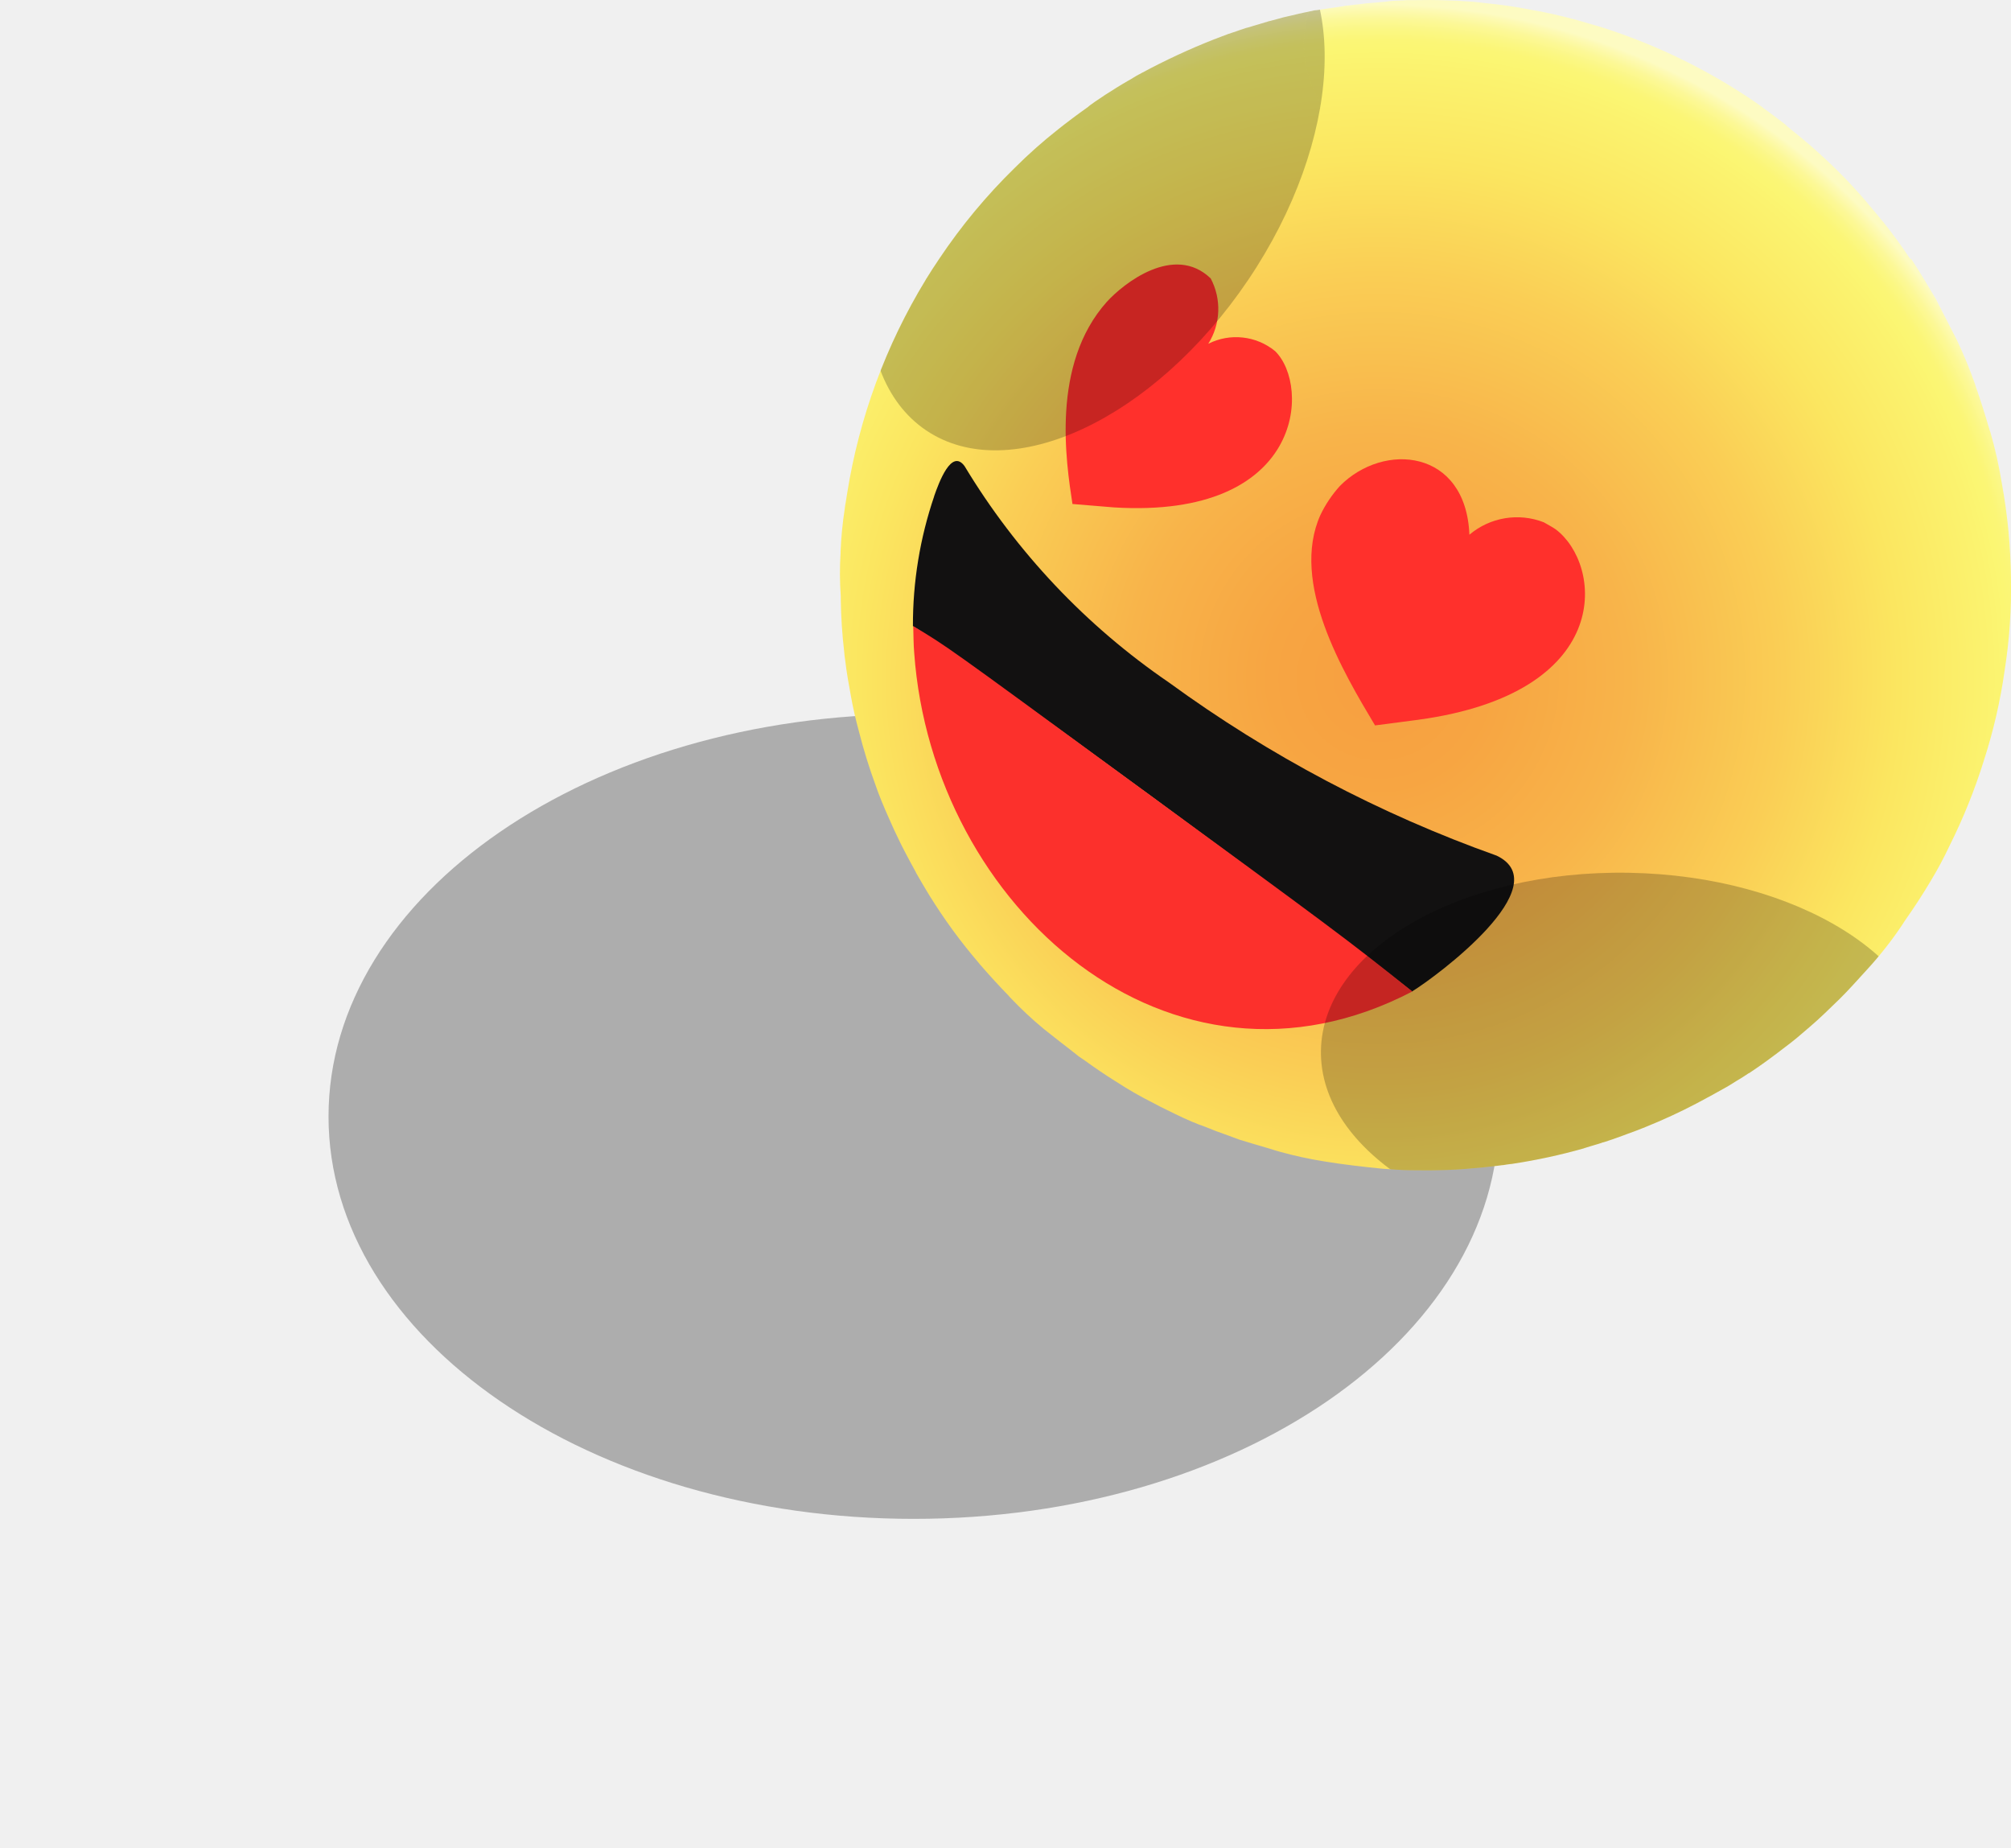
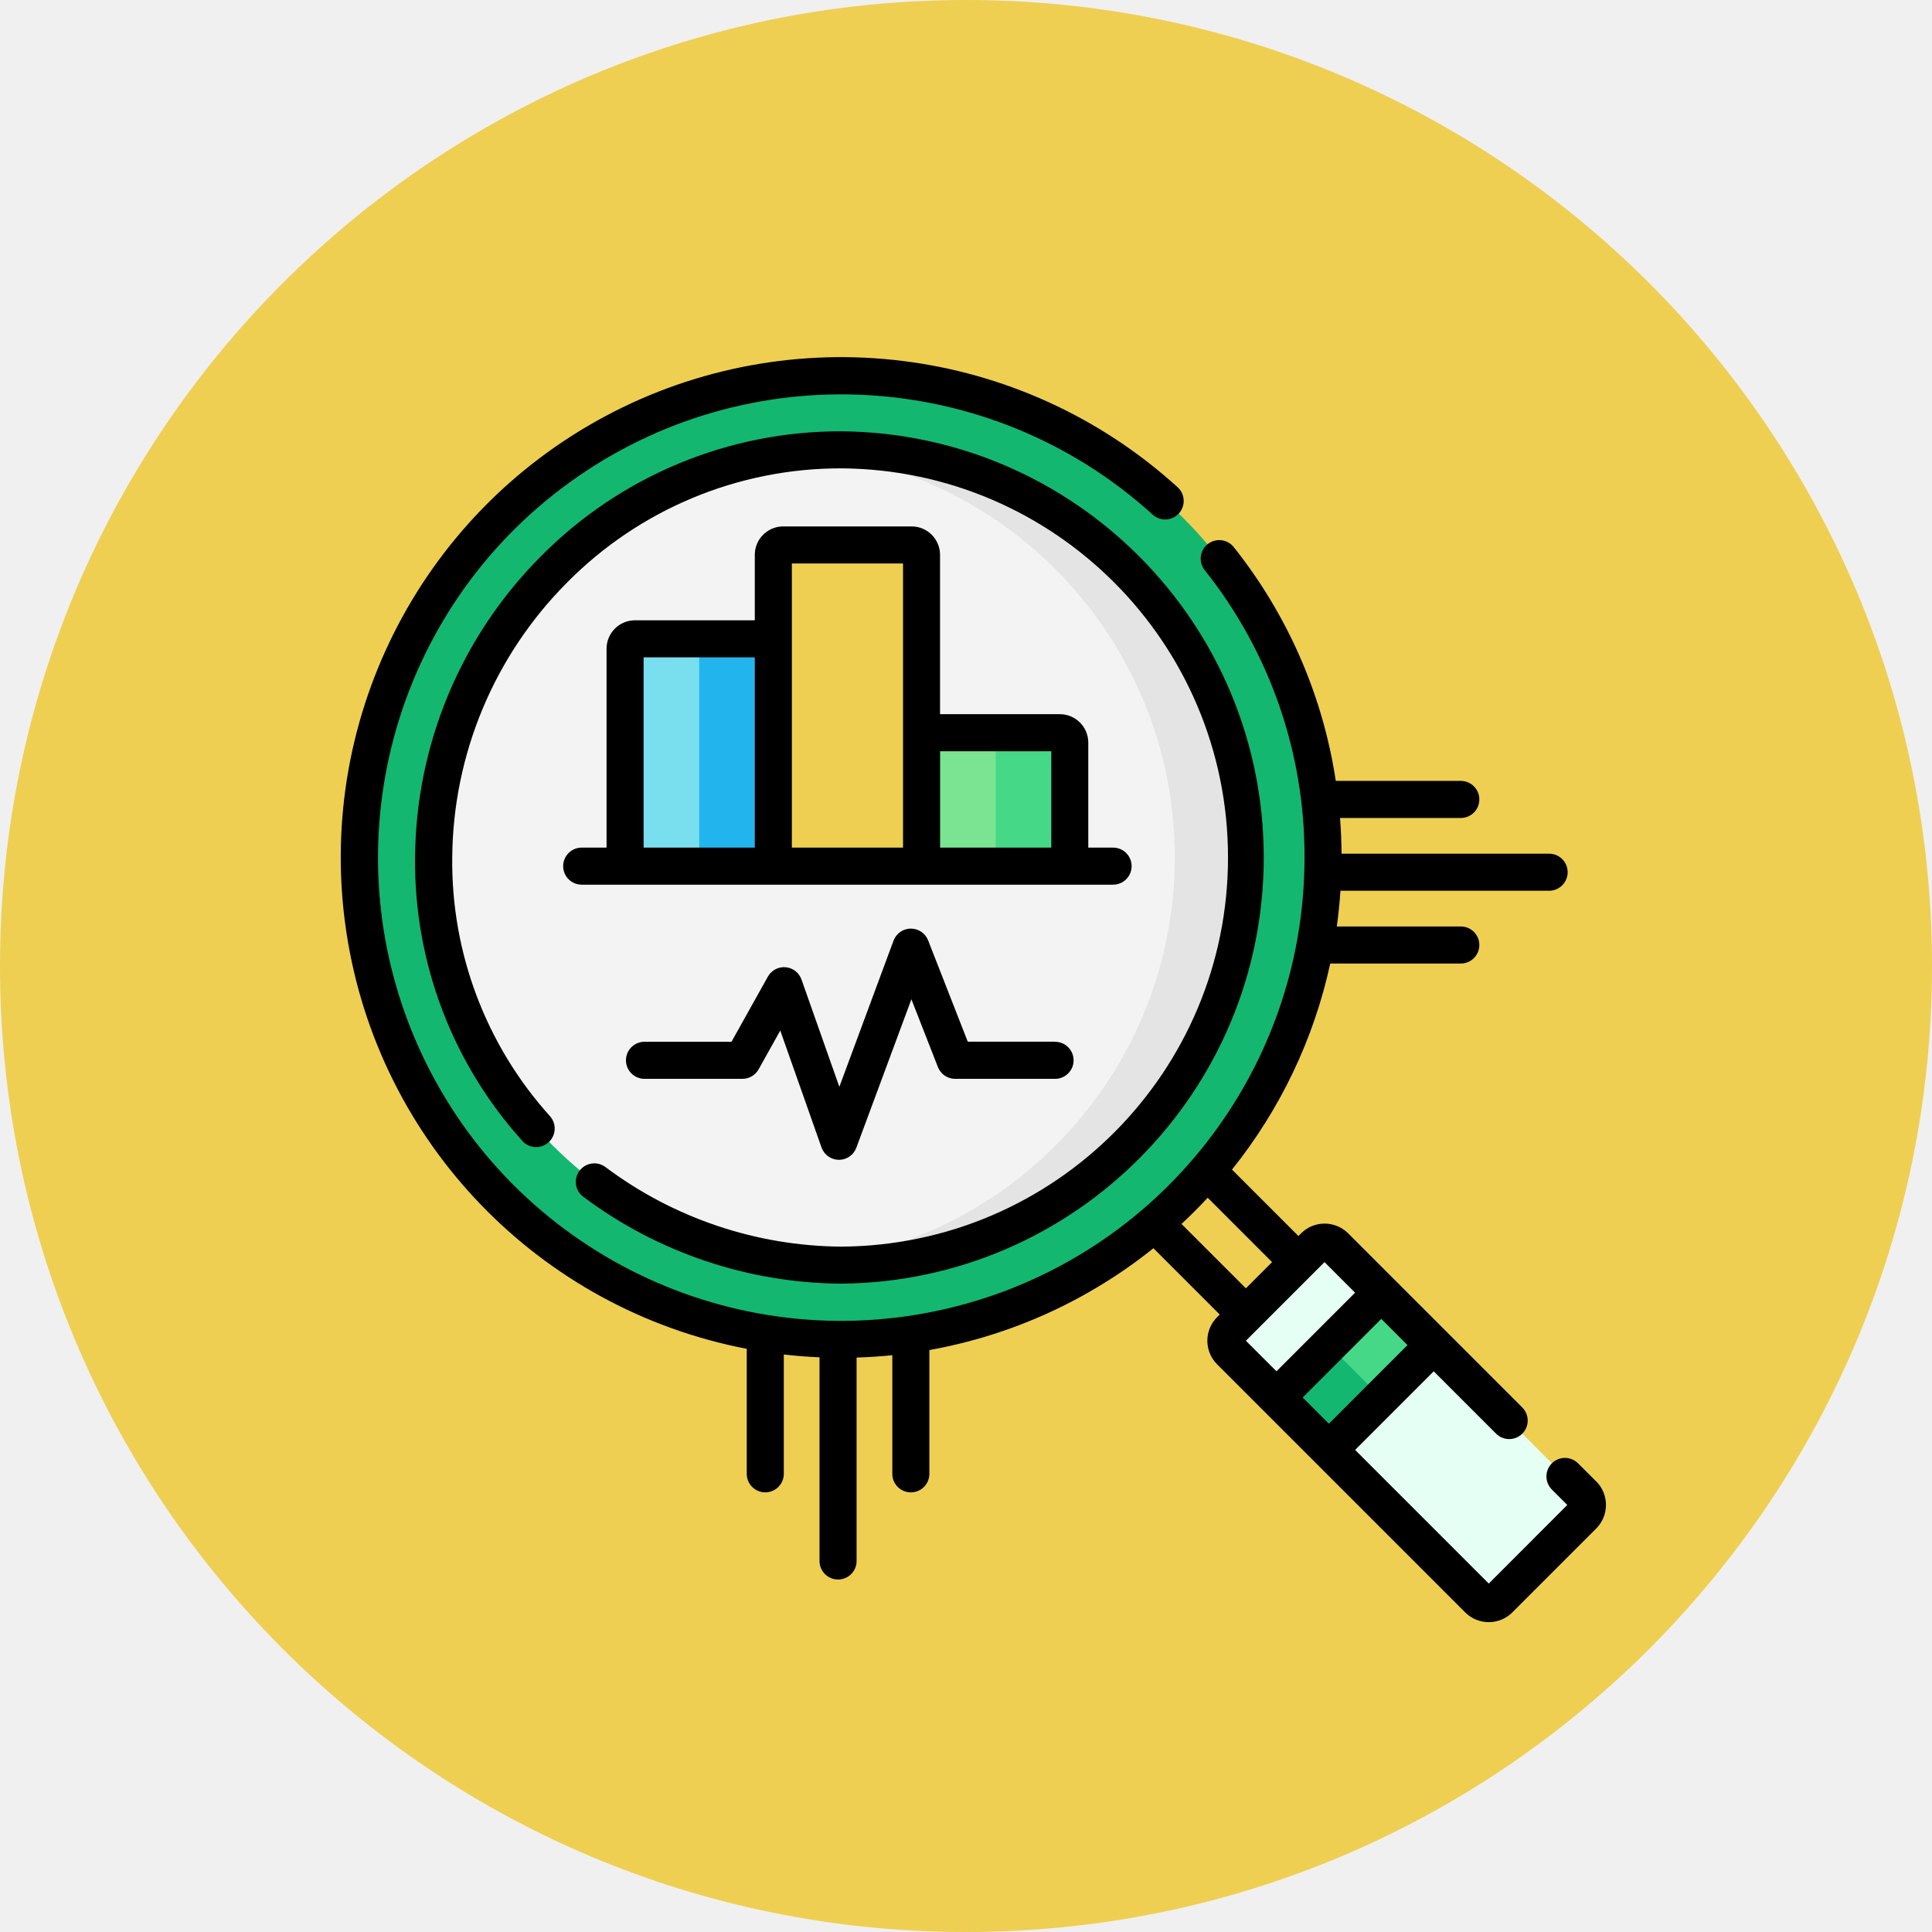
- <svg xmlns="http://www.w3.org/2000/svg" xmlns:xlink="http://www.w3.org/1999/xlink" width="82.478" height="75.758" viewBox="0 0 82.478 75.758">
-   <defs>
-     <radialGradient id="radial-gradient" cx="0.471" cy="0.58" r="0.575" gradientTransform="matrix(-0.999, -0.004, -0.004, 1, 0.933, 0.001)" gradientUnits="objectBoundingBox">
-       <stop offset="0" stop-color="#f79f40" />
-       <stop offset="0.163" stop-color="#f7a542" />
-       <stop offset="0.371" stop-color="#f8b44a" />
-       <stop offset="0.601" stop-color="#face55" />
-       <stop offset="0.771" stop-color="#fbe660" />
-       <stop offset="0.91" stop-color="#fbf36f" />
-       <stop offset="0.932" stop-color="#fbf672" />
-       <stop offset="0.947" stop-color="#fbf676" />
-       <stop offset="0.962" stop-color="#fbf783" />
-       <stop offset="0.978" stop-color="#fcf897" />
-       <stop offset="0.994" stop-color="#fdfab4" />
-       <stop offset="1" stop-color="#fdfbc2" />
-     </radialGradient>
-     <clipPath id="clip-path">
-       <path id="Trazado_116496" data-name="Trazado 116496" d="M52.65,29.84v-.06c0-.11-.03-.77-.15-1.75-.01-.09-.02-.17-.03-.26-.02-.12-.04-.25-.06-.38a23.894,23.894,0,0,0-3.15-8.77c0-.01-.01-.01-.01-.02-.17-.29-.35-.57-.54-.85h0a23.353,23.353,0,0,0-3.06-3.74,20.449,20.449,0,0,0-1.77-1.6c-.39-.32-.78-.62-1.19-.91a.265.265,0,0,1-.06-.05l-.05-.04-.21-.15c-.26-.18-.55-.37-.86-.57h0c-.01-.01-.02-.01-.03-.02-.15-.09-.3-.19-.47-.28-.07-.04-.15-.09-.22-.13s-.12-.07-.19-.11a1.092,1.092,0,0,0-.15-.08,25.413,25.413,0,0,0-2.93-1.4c-.26-.11-.47-.18-.58-.23l-.18-.07-.18-.07c-.01,0-.02-.01-.03-.01l-.04-.01-.3-.1-.04-.01c-.01,0-.03-.01-.04-.01l-.2-.07a2.759,2.759,0,0,0-.27-.08l-.23-.07c-.04-.01-.09-.03-.13-.04-.01,0-.03-.01-.04-.01s-.03-.01-.05-.01a.636.636,0,0,1-.07-.02l-.26-.07-.22-.06c-.07-.02-.14-.03-.21-.05h-.01l-.13-.03-.25-.06-.18-.04a2.049,2.049,0,0,0-.24-.05c-.01,0-.03-.01-.04-.01-.06-.01-.12-.03-.18-.04l-.11-.02-.13-.03h-.02l-.04-.01c-.02,0-.05-.01-.07-.01a1.766,1.766,0,0,1-.2-.04.6.6,0,0,0-.12-.02h0a2.068,2.068,0,0,1-.22-.04l-.19-.03c-.03-.01-.07-.01-.11-.02a.985.985,0,0,0-.17-.02,1,1,0,0,0-.16-.02l-.27-.03-.25-.03c-.03,0-.05-.01-.08-.01h-.02a1.641,1.641,0,0,0-.23-.02l-.34-.03c-.08-.01-.16-.01-.23-.02-.09-.01-.17-.01-.26-.02s-.18-.01-.27-.02A.97.97,0,0,1,29.76,7h-.37c-.48-.01-.96-.01-1.45,0-.11,0-.21,0-.31.01s-.22.01-.32.02c-.07,0-.13.01-.19.01-.16.01-.31.02-.46.04-.05,0-.11.01-.16.01-.22.02-.43.04-.64.07-.1.01-.2.02-.3.04h-.01c-.02,0-.04.01-.06.01q-.24.03-.45.06c-.11.02-.23.04-.34.05-.26.04-.47.08-.61.11-.7.14-1.38.3-2.06.5-.41.11-.77.22-1.21.38a24.021,24.021,0,0,0-5.31,2.61h0c-.17.11-.33.22-.49.33a.265.265,0,0,0-.06.05c-.28.2-.56.4-.84.61a.423.423,0,0,1-.07.05l-.02.02-.02.02c-.01.01-.02.02-.03.02s-.02.01-.03.02c-.08.06-.15.12-.23.18-.15.12-.3.24-.44.36-.08.07-.16.13-.24.2-.16.14-.32.27-.46.4l-.02.02-.02.02c-.03.03-.07.06-.1.09-.75.69-1.21,1.19-1.24,1.22-.23.25-.46.51-.69.77-.16.19-.33.38-.5.59-.01.01-.02.03-.04.04l-.03.03c-.34.42-.69.89-1.08,1.46l-.01.01-.01.01c-.01.01-.01.02-.02.02-.18.26-.36.55-.54.86-.16.26-.32.52-.46.75l-.46.88c-.15.29-.29.56-.42.82a16.758,16.758,0,0,0-.76,1.82h0v.01c-.22.6-.42,1.23-.6,1.84l-.01.02a.037.037,0,0,1-.01.03,17.968,17.968,0,0,0-.5,2.13,23.506,23.506,0,0,0-.17,7.66,22.794,22.794,0,0,0,.82,3.68,23.944,23.944,0,0,0,1.38,3.51,15.311,15.311,0,0,0,.75,1.42c.32.56.68,1.11,1.06,1.66.04.07.09.13.13.2a16,16,0,0,0,1.39,1.8c.34.37.78.88,1.14,1.24s.83.82,1.22,1.15h0c.42.37.6.53.99.83q.72.585,1.47,1.08h.01c.16.11.32.22.49.32.19.12.38.24.55.34.09.05.22.13.36.21a.573.573,0,0,1,.07.04c.15.09.33.18.52.29.04.02.09.05.13.07a22.789,22.789,0,0,0,2.12,1c.18.07.42.17.7.28l.24.09.42.15.3.1.11.03c.01,0,.01,0,.02.01l.16.05a2.759,2.759,0,0,0,.27.08l.26.08c.01,0,.02,0,.02.01a22.1,22.1,0,0,0,2.96.66l.09.01c.08.01.17.03.27.04h.03l.23.03.53.06c.24.03.56.05.79.07s.49.03.74.04h.02c.13.01.25.01.37.01.33.01.77,0,1.1.01s.79-.03,1.13-.05c.72-.06,1.68-.17,2.39-.28a18.747,18.747,0,0,0,1.84-.38c.14-.04.28-.08.43-.12.43-.12.87-.25,1.24-.36l.43-.16c.35-.12.69-.25,1.03-.38l.17-.06c.4-.15.89-.38,1.32-.59.19-.09.37-.18.55-.28a15.71,15.71,0,0,0,1.56-.88c.02-.01.03-.02.05-.03.41-.26.82-.52,1.22-.81.09-.06.18-.12.26-.17l.44-.34c.12-.09.23-.18.35-.27l.66-.52a14.289,14.289,0,0,0,1.37-1.26l.03-.03.07-.07c.35-.35.74-.77,1.2-1.29a.138.138,0,0,0,.03-.04h0a20.958,20.958,0,0,0,2.02-2.71c.01-.01.01-.02.02-.03.19-.3.38-.61.57-.95v-.01h0c.08-.14.16-.29.24-.44.11-.2.22-.41.31-.59l.09-.18c.16-.32.31-.65.47-.99.21-.47.41-.94.56-1.36h0c.26-.7.5-1.44.71-2.23.13-.48.25-.96.33-1.41.1-.48.18-.98.25-1.5.02-.12.03-.23.05-.34.08-.69.14-1.41.16-2.14v-.13C52.68,31.04,52.68,30.45,52.65,29.84Z" transform="translate(-4.654 -6.992)" />
-     </clipPath>
-     <linearGradient id="linear-gradient" x1="-0.166" y1="-323.933" x2="-1.166" y2="-323.933" gradientUnits="objectBoundingBox">
-       <stop offset="0" stop-color="#19b79c" />
-       <stop offset="0.405" stop-color="#1dbb9e" />
-       <stop offset="0.825" stop-color="#2ac8a3" />
-       <stop offset="0.997" stop-color="#31cfa6" />
-     </linearGradient>
-     <linearGradient id="linear-gradient-2" x1="-2.106" y1="-363.238" x2="-3.08" y2="-363.238" xlink:href="#linear-gradient" />
-     <clipPath id="clip-path-2">
-       <path id="Trazado_116504" data-name="Trazado 116504" d="M4.652,29.65v-.06a15.757,15.757,0,0,1,.17-1.74,2.335,2.335,0,0,1,.04-.26c.02-.12.04-.25.06-.38a24.088,24.088,0,0,1,3.22-8.75c0-.01.01-.01.01-.02.18-.29.36-.57.55-.85h0a23.39,23.39,0,0,1,3.09-3.72,20.134,20.134,0,0,1,1.78-1.58q.585-.465,1.2-.9a.265.265,0,0,0,.06-.05l.05-.04.21-.15c.26-.18.55-.37.86-.56h0c.01-.01.02-.01.03-.02.15-.09.31-.19.47-.28a2.53,2.53,0,0,0,.22-.13c.06-.04.12-.07.19-.11.05-.03.1-.05.15-.08a27.308,27.308,0,0,1,2.95-1.37c.26-.1.47-.18.58-.22l.18-.06.18-.06c.01,0,.02-.01.03-.01l.05-.02.3-.1.04-.01c.01,0,.03-.01.04-.01l.2-.06c.08-.02.19-.06.27-.08l.23-.07a.647.647,0,0,0,.13-.04c.01,0,.03-.01.04-.01s.03-.01.05-.01a.637.637,0,0,0,.07-.02l.26-.07.22-.06c.07-.02.14-.03.21-.05h.01l.13-.03c.08-.02.18-.04.25-.06l.18-.04c.08-.02.16-.03.24-.05.01,0,.03-.01.04-.01a1.163,1.163,0,0,0,.18-.04l.11-.01.13-.02h.02l.04-.01c.02,0,.05-.01.07-.01l.2-.03c.04-.01.09-.01.13-.02h0l.22-.03.19-.03a.516.516,0,0,0,.11-.02.985.985,0,0,1,.17-.02c.06-.01.11-.01.16-.02l.27-.03.25-.03c.03,0,.05-.01.08-.01h.02c.07-.01.15-.01.23-.02l.34-.03c.08-.01.16-.01.23-.02a1.569,1.569,0,0,1,.24-.03,2.437,2.437,0,0,1,.27-.01.86.86,0,0,1,.16-.01l.15-.01h.24c.49-.01.97-.01,1.45.01.11,0,.21.01.31.01s.22.01.32.02c.07,0,.13.01.19.01.16.01.31.02.46.04.05.01.11.01.16.02.22.02.43.05.64.07.1.01.2.03.3.04h.01c.02,0,.04.01.06.01.16.02.31.05.45.07l.34.06c.26.05.47.09.6.11.69.14,1.38.31,2.06.52.41.11.76.23,1.21.39a24.178,24.178,0,0,1,5.28,2.65h0c.16.11.33.22.49.34a.265.265,0,0,1,.06.05c.28.2.56.41.83.62a.424.424,0,0,0,.07.05l.02.02.02.02.03.03c.01.01.02.01.02.02.08.06.15.12.22.18.15.12.3.24.44.36.08.07.16.14.24.2.16.14.31.28.46.41l.02.02.02.02c.03.03.07.06.1.09.75.69,1.2,1.2,1.23,1.23.23.25.46.51.68.78.16.19.32.38.49.59.01.01.02.03.04.04l.02.03c.33.42.69.89,1.07,1.47l.04.01.01.01c.01.01.01.02.02.02.17.26.36.56.54.86.16.26.31.53.45.75l.45.88c.15.29.29.56.42.82a18.431,18.431,0,0,1,.75,1.83h0v.01c.21.6.41,1.23.59,1.85l.01.02a.037.037,0,0,0,.01.03,17.59,17.59,0,0,1,.48,2.14,22.71,22.71,0,0,1,.37,3.87,21.465,21.465,0,0,1-.26,3.8,21.96,21.96,0,0,1-.85,3.68,23.286,23.286,0,0,1-1.41,3.5,15.244,15.244,0,0,1-.76,1.42c-.33.56-.69,1.11-1.07,1.65-.04.07-.09.13-.13.2a15.2,15.2,0,0,1-1.41,1.79c-.34.37-.79.88-1.15,1.23s-.84.82-1.22,1.14h0c-.43.37-.6.52-1,.82-.49.38-.98.74-1.48,1.07H41.9c-.16.11-.32.21-.49.31-.19.12-.38.24-.55.33-.09.05-.22.12-.36.2a.574.574,0,0,0-.07.04c-.15.08-.33.18-.52.28-.04.02-.09.05-.13.07a23.108,23.108,0,0,1-2.12.98c-.18.07-.42.17-.71.27l-.24.09-.42.15-.3.1-.11.03c-.01,0-.01,0-.02.01l-.16.05c-.08.02-.19.06-.27.08l-.26.08c-.01,0-.02,0-.02.01a23.962,23.962,0,0,1-2.96.64l-.09.01c-.08.01-.17.02-.27.04H31.8l-.23.03-.53.06c-.24.02-.56.05-.79.07s-.49.03-.74.04h-.02c-.13,0-.25.01-.37.01-.33.01-.77,0-1.1,0s-.79-.04-1.13-.06c-.72-.07-1.68-.18-2.39-.3a16.281,16.281,0,0,1-1.84-.4c-.14-.04-.28-.08-.43-.13-.43-.12-.87-.26-1.24-.37l-.43-.16c-.35-.12-.69-.25-1.03-.39l-.17-.06c-.4-.15-.88-.38-1.32-.6-.19-.09-.37-.18-.55-.28a15.612,15.612,0,0,1-1.55-.89.219.219,0,0,0-.05-.03c-.41-.26-.81-.53-1.21-.82-.09-.06-.17-.12-.25-.17L14,49.97c-.12-.09-.23-.18-.35-.27l-.66-.52a15.233,15.233,0,0,1-1.36-1.27l-.03-.03-.06-.07c-.34-.35-.74-.78-1.19-1.3a.138.138,0,0,1-.03-.04h0a21.889,21.889,0,0,1-2-2.73c-.01-.01-.01-.02-.02-.03-.18-.3-.37-.61-.56-.95v-.01h0c-.08-.14-.16-.29-.24-.44-.11-.21-.22-.41-.31-.59l-.09-.18c-.16-.32-.31-.65-.46-.99-.21-.47-.41-.95-.55-1.36h0a22.441,22.441,0,0,1-.69-2.23c-.13-.48-.24-.96-.32-1.41-.09-.49-.18-.98-.24-1.5-.02-.12-.03-.23-.04-.34a21.166,21.166,0,0,1-.14-2.14v-.13A13.347,13.347,0,0,1,4.652,29.65Z" transform="translate(-4.627 -6.983)" fill="url(#radial-gradient)" />
-     </clipPath>
-   </defs>
-   <g id="Grupo_157926" data-name="Grupo 157926" transform="translate(13.474)">
-     <ellipse id="Elipse_4737" data-name="Elipse 4737" cx="24" cy="16.5" rx="24" ry="16.5" transform="translate(0 29.284)" fill="#0b0b0b" opacity="0.292" style="mix-blend-mode: multiply;isolation: isolate" />
-     <path id="Trazado_116493" data-name="Trazado 116493" d="M4.652,29.65v-.06a15.757,15.757,0,0,1,.17-1.74,2.335,2.335,0,0,1,.04-.26c.02-.12.04-.25.06-.38a24.088,24.088,0,0,1,3.22-8.75c0-.01.01-.01.01-.02.18-.29.36-.57.55-.85h0a23.39,23.39,0,0,1,3.09-3.72,20.134,20.134,0,0,1,1.78-1.58q.585-.465,1.2-.9a.265.265,0,0,0,.06-.05l.05-.04.21-.15c.26-.18.55-.37.86-.56h0c.01-.01.02-.01.03-.02.15-.09.31-.19.47-.28a2.53,2.53,0,0,0,.22-.13c.06-.04.12-.07.19-.11.05-.03.1-.05.15-.08a27.308,27.308,0,0,1,2.95-1.37c.26-.1.47-.18.58-.22l.18-.06.18-.06c.01,0,.02-.01.03-.01l.05-.02.3-.1.04-.01c.01,0,.03-.01.04-.01l.2-.06c.08-.02.19-.06.27-.08l.23-.07a.647.647,0,0,0,.13-.04c.01,0,.03-.01.04-.01s.03-.01.05-.01a.637.637,0,0,0,.07-.02l.26-.07.22-.06c.07-.02.14-.03.21-.05h.01l.13-.03c.08-.02.18-.04.25-.06l.18-.04c.08-.02.16-.03.24-.05.01,0,.03-.01.04-.01a1.163,1.163,0,0,0,.18-.04l.11-.01.13-.02h.02l.04-.01c.02,0,.05-.01.07-.01l.2-.03c.04-.01.09-.01.13-.02h0l.22-.03.19-.03a.516.516,0,0,0,.11-.02.985.985,0,0,1,.17-.02c.06-.01.11-.01.16-.02l.27-.03.25-.03c.03,0,.05-.01.08-.01h.02c.07-.01.15-.01.23-.02l.34-.03c.08-.01.16-.01.23-.02a1.569,1.569,0,0,1,.24-.03,2.437,2.437,0,0,1,.27-.01.86.86,0,0,1,.16-.01l.15-.01h.24c.49-.01.97-.01,1.45.01.11,0,.21.01.31.01s.22.01.32.02c.07,0,.13.01.19.01.16.01.31.02.46.04.05.01.11.01.16.02.22.02.43.05.64.07.1.01.2.03.3.04h.01c.02,0,.04.01.06.01.16.02.31.05.45.07l.34.06c.26.05.47.09.6.11.69.14,1.38.31,2.06.52.41.11.76.23,1.21.39a24.178,24.178,0,0,1,5.28,2.65h0c.16.11.33.22.49.34a.265.265,0,0,1,.06.05c.28.2.56.41.83.62a.424.424,0,0,0,.07.05l.02.02.02.02.03.03c.01.01.02.01.02.02.08.06.15.12.22.18.15.12.3.24.44.36.08.07.16.14.24.2.16.14.31.28.46.41l.02.02.02.02c.03.03.07.06.1.09.75.69,1.2,1.2,1.23,1.23.23.25.46.51.68.78.16.19.32.38.49.59.01.01.02.03.04.04l.02.03c.33.42.69.89,1.07,1.47l.04.01.01.01c.01.01.01.02.02.02.17.26.36.56.54.86.16.26.31.53.45.75l.45.88c.15.29.29.56.42.82a18.431,18.431,0,0,1,.75,1.83h0v.01c.21.6.41,1.23.59,1.85l.01.02a.037.037,0,0,0,.01.03,17.59,17.59,0,0,1,.48,2.14,22.71,22.71,0,0,1,.37,3.87,21.465,21.465,0,0,1-.26,3.8,21.96,21.96,0,0,1-.85,3.68,23.286,23.286,0,0,1-1.41,3.5,15.244,15.244,0,0,1-.76,1.42c-.33.56-.69,1.11-1.07,1.65-.04.07-.09.13-.13.2a15.2,15.2,0,0,1-1.41,1.79c-.34.37-.79.88-1.15,1.23s-.84.82-1.22,1.14h0c-.43.37-.6.52-1,.82-.49.38-.98.74-1.48,1.07H41.9c-.16.11-.32.21-.49.31-.19.12-.38.24-.55.33-.09.05-.22.12-.36.2a.574.574,0,0,0-.07.04c-.15.08-.33.18-.52.28-.04.02-.09.05-.13.07a23.108,23.108,0,0,1-2.12.98c-.18.07-.42.17-.71.27l-.24.09-.42.15-.3.1-.11.03c-.01,0-.01,0-.02.01l-.16.05c-.08.02-.19.06-.27.08l-.26.08c-.01,0-.02,0-.02.01a23.962,23.962,0,0,1-2.96.64l-.09.01c-.08.01-.17.02-.27.04H31.8l-.23.03-.53.06c-.24.02-.56.05-.79.07s-.49.03-.74.04h-.02c-.13,0-.25.01-.37.01-.33.01-.77,0-1.1,0s-.79-.04-1.13-.06c-.72-.07-1.68-.18-2.39-.3a16.281,16.281,0,0,1-1.84-.4c-.14-.04-.28-.08-.43-.13-.43-.12-.87-.26-1.24-.37l-.43-.16c-.35-.12-.69-.25-1.03-.39l-.17-.06c-.4-.15-.88-.38-1.32-.6-.19-.09-.37-.18-.55-.28a15.612,15.612,0,0,1-1.55-.89.219.219,0,0,0-.05-.03c-.41-.26-.81-.53-1.21-.82-.09-.06-.17-.12-.25-.17L14,49.97c-.12-.09-.23-.18-.35-.27l-.66-.52a15.233,15.233,0,0,1-1.36-1.27l-.03-.03-.06-.07c-.34-.35-.74-.78-1.19-1.3a.138.138,0,0,1-.03-.04h0a21.889,21.889,0,0,1-2-2.73c-.01-.01-.01-.02-.02-.03-.18-.3-.37-.61-.56-.95v-.01h0c-.08-.14-.16-.29-.24-.44-.11-.21-.22-.41-.31-.59l-.09-.18c-.16-.32-.31-.65-.46-.99-.21-.47-.41-.95-.55-1.36h0a22.441,22.441,0,0,1-.69-2.23c-.13-.48-.24-.96-.32-1.41-.09-.49-.18-.98-.24-1.5-.02-.12-.03-.23-.04-.34a21.166,21.166,0,0,1-.14-2.14v-.13A13.347,13.347,0,0,1,4.652,29.65Z" transform="translate(16.349 -6.983)" fill="url(#radial-gradient)" />
-     <g id="Grupo_86225" data-name="Grupo 86225" transform="translate(20.955 0.009)" clip-path="url(#clip-path)">
-       <path id="Trazado_116494" data-name="Trazado 116494" d="M50.67,21.64a4.37,4.37,0,0,1,.18-.46C50.8,21.33,50.74,21.48,50.67,21.64Z" transform="translate(-48.844 -6.992)" fill="url(#linear-gradient)" />
-       <path id="Trazado_116495" data-name="Trazado 116495" d="M4.7,34.92c.03-.14.05-.28.08-.41C4.75,34.65,4.73,34.79,4.7,34.92Z" transform="translate(43.196 -6.992)" fill="url(#linear-gradient-2)" />
-     </g>
-     <path id="Trazado_116497" data-name="Trazado 116497" d="M25.873,27.33A16.375,16.375,0,0,0,25,32.66c2.26,1.39,16.97,12.2,20.47,14.98,1.03-.63,6.02-4.35,3.47-5.57a52.925,52.925,0,0,1-13.44-7.1,28.664,28.664,0,0,1-8.38-8.87c-.54-.75-1.06.69-1.25,1.23" transform="translate(-1.032 -6.983)" fill="#121111" />
-     <path id="Trazado_116499" data-name="Trazado 116499" d="M29.22,33.76c.75,10.43,10.52,19.05,20.43,13.88-2.65-2.12-3.33-2.62-11.66-8.71-7.45-5.46-7.45-5.46-8.81-6.27.01.33.01.77.04,1.1" transform="translate(-5.199 -6.983)" fill="#fc302c" />
-     <g id="Grupo_86231" data-name="Grupo 86231" transform="translate(40.307 18.833)">
-       <path id="Trazado_116501" data-name="Trazado 116501" d="M22.473,28.1c-1.25,2.78.93,6.44,2.24,8.63.65-.09,1.52-.19,2.17-.29,7.67-1.22,7.14-6.32,5.24-7.75-.14-.1-.34-.2-.49-.29a3.024,3.024,0,0,0-3.05.51c-.14-3.51-3.51-3.82-5.31-2a4.969,4.969,0,0,0-.8,1.19" transform="translate(-22.099 -25.816)" fill="#ff302c" />
-     </g>
-     <g id="Grupo_86232" data-name="Grupo 86232" transform="translate(30.232 10.846)">
-       <path id="Trazado_116503" data-name="Trazado 116503" d="M35.806,19.36c-2.3,2.57-1.67,6.58-1.41,8.29.51.04,1.19.1,1.7.14,7.78.48,8.08-4.98,6.61-6.41a2.529,2.529,0,0,0-2.74-.3,2.679,2.679,0,0,0,.1-2.68c-1.5-1.44-3.58.21-4.26.96" transform="translate(-34.117 -17.829)" fill="#ff302c" />
-     </g>
-     <g id="Enmascarar_grupo_59" data-name="Enmascarar grupo 59" transform="translate(20.976 0)" clip-path="url(#clip-path-2)">
-       <g id="Grupo_86233" data-name="Grupo 86233" transform="translate(-2.683 -7.272)" opacity="0.561" style="mix-blend-mode: multiply;isolation: isolate">
-         <g id="Grupo_86230" data-name="Grupo 86230" transform="translate(0)">
-           <ellipse id="Elipse_4734" data-name="Elipse 4734" cx="12.5" cy="7.5" rx="12.5" ry="7.5" transform="translate(21.707 1.557)" fill="#fff" opacity="0.743" />
-           <ellipse id="Elipse_4735" data-name="Elipse 4735" cx="12.5" cy="7.5" rx="12.5" ry="7.5" transform="translate(26.415 8.388) rotate(124)" opacity="0.387" />
-           <ellipse id="Elipse_4736" data-name="Elipse 4736" cx="12.5" cy="7.5" rx="12.5" ry="7.5" transform="matrix(-1, -0.017, 0.017, -1, 47.282, 58.274)" opacity="0.387" />
-         </g>
+ <svg xmlns="http://www.w3.org/2000/svg" width="119" height="119" viewBox="0 0 119 119">
+   <g id="Grupo_80491" data-name="Grupo 80491" transform="translate(-481 -1602)">
+     <circle id="Elipse_4719" data-name="Elipse 4719" cx="59.5" cy="59.5" r="59.5" transform="translate(481 1602)" fill="#eecf52" />
+     <g id="estadisticas" transform="translate(502 1624)">
+       <path id="Trazado_113615" data-name="Trazado 113615" d="M373.7,380.154l-15.28-15.281a.913.913,0,0,1,0-1.291l5.165-5.165a.913.913,0,0,1,1.291,0l15.28,15.28a.913.913,0,0,1,0,1.291l-5.165,5.165A.913.913,0,0,1,373.7,380.154Z" transform="translate(-303.646 -303.646)" fill="#e5fff4" />
+       <path id="Trazado_113617" data-name="Trazado 113617" d="M0,0H4.565V9.951H0Z" transform="translate(48.693 51.932) rotate(-45)" fill="#eecf52" />
+       <path id="Trazado_113618" data-name="Trazado 113618" d="M0,0H9.131V4.565H0Z" transform="translate(57.61 64.079) rotate(-45)" fill="#13b770" />
+       <path id="Trazado_113619" data-name="Trazado 113619" d="M0,0H4.565V4.565H0Z" transform="translate(60.838 60.852) rotate(-45)" fill="#45d987" />
+       <circle id="Elipse_4717" data-name="Elipse 4717" cx="29.675" cy="29.675" r="29.675" transform="translate(1.141 1.141)" fill="#13b770" />
+       <path id="Trazado_113620" data-name="Trazado 113620" d="M189.783,7.5q-1.152,0-2.283.086a29.677,29.677,0,0,1,0,59.178q1.13.086,2.283.086a29.675,29.675,0,0,0,0-59.351Z" transform="translate(-158.966 -6.359)" fill="#13b770" />
+       <circle id="Elipse_4718" data-name="Elipse 4718" cx="25.11" cy="25.11" r="25.11" transform="translate(5.707 5.707)" fill="#f3f3f3" />
+       <path id="Trazado_113621" data-name="Trazado 113621" d="M189.783,37.5c-.77,0-1.531.037-2.283.1a25.109,25.109,0,0,1,0,50.01c.752.068,1.513.1,2.283.1a25.11,25.11,0,0,0,0-50.22Z" transform="translate(-158.966 -31.793)" fill="#e4e4e4" />
+       <g id="Grupo_80304" data-name="Grupo 80304" transform="translate(17.501 11.566)">
+         <path id="Trazado_113622" data-name="Trazado 113622" d="M124.131,128H115V114.609a.609.609,0,0,1,.609-.609h7.913a.609.609,0,0,1,.609.609Z" transform="translate(-115 -108.217)" fill="#79dfef" />
+         <path id="Trazado_113623" data-name="Trazado 113623" d="M145,114v14h4.565V114.609a.609.609,0,0,0-.609-.609Z" transform="translate(-140.435 -108.217)" fill="#22b5ed" />
+         <path id="Trazado_113624" data-name="Trazado 113624" d="M244.131,160.218H235v-7.609a.609.609,0,0,1,.609-.609h7.913a.609.609,0,0,1,.609.609Z" transform="translate(-216.738 -140.434)" fill="#7be492" />
+         <path id="Trazado_113625" data-name="Trazado 113625" d="M265,152v8.218h4.565v-7.609a.609.609,0,0,0-.609-.609Z" transform="translate(-242.173 -140.434)" fill="#45d987" />
+         <path id="Trazado_113626" data-name="Trazado 113626" d="M184.131,95.784H175V76.609a.609.609,0,0,1,.609-.609h7.913a.609.609,0,0,1,.609.609Z" transform="translate(-165.869 -76)" fill="#eecf52" />
+         <path id="Trazado_113627" data-name="Trazado 113627" d="M205,76V95.784h4.565V76.609a.609.609,0,0,0-.609-.609Z" transform="translate(-191.304 -76)" fill="#eecf52" />
+       </g>
+       <g id="Grupo_80305" data-name="Grupo 80305" transform="translate(0)">
+         <path id="Trazado_113628" data-name="Trazado 113628" d="M77.315,69.245,76.2,68.133a1.141,1.141,0,0,0-1.614,1.614l.95.95L70.7,75.539l-8.232-8.232,4.842-4.842,3.84,3.84a1.141,1.141,0,0,0,1.614-1.614l-4.645-4.645,0,0-3.228-3.228,0,0-2.849-2.849a2.054,2.054,0,0,0-2.906,0l-.161.162L54.884,50.04a30.716,30.716,0,0,0,6.051-12.692h8.042a1.141,1.141,0,1,0,0-2.283H61.339q.151-1.089.225-2.2H74.417a1.141,1.141,0,1,0,0-2.283H61.631q-.008-1.108-.092-2.2h7.438a1.141,1.141,0,1,0,0-2.283h-7.7A30.444,30.444,0,0,0,54.993,11.7a1.141,1.141,0,0,0-1.79,1.417,28.237,28.237,0,0,1,6.148,17.7A28.533,28.533,0,1,1,50,9.7a1.141,1.141,0,1,0,1.535-1.689A30.817,30.817,0,1,0,24.995,61.079v7.7a1.141,1.141,0,0,0,2.283,0V61.429q1.09.125,2.2.174V74.147a1.141,1.141,0,1,0,2.283,0V61.618q1.11-.034,2.2-.144V68.78a1.141,1.141,0,0,0,2.283,0V61.155a30.7,30.7,0,0,0,13.8-6.271l4.085,4.084-.161.161a2.054,2.054,0,0,0,0,2.906l2.85,2.85,0,0,3.228,3.228,0,0,9.2,9.2a2.054,2.054,0,0,0,2.906,0l5.165-5.165a2.055,2.055,0,0,0,0-2.905ZM53.388,51.773l3.965,3.966-1.614,1.614-3.966-3.965Q52.61,52.611,53.388,51.773Zm7.463,13.92-1.614-1.614,4.842-4.842,1.614,1.614Zm-.269-9.954,1.883,1.883-4.842,4.842L55.74,60.582Z" transform="translate(0)" />
+         <path id="Trazado_113629" data-name="Trazado 113629" d="M40.349,77.145A26.773,26.773,0,0,0,56.243,82.5a26.251,26.251,0,0,0,0-52.5,25.941,25.941,0,0,0-18.5,7.7,26.522,26.522,0,0,0-7.751,18.54A25.657,25.657,0,0,0,36.6,73.71a1.141,1.141,0,1,0,1.7-1.527,23.379,23.379,0,0,1-6.019-15.92A24.25,24.25,0,0,1,39.36,39.31a23.674,23.674,0,0,1,16.883-7.027,23.969,23.969,0,0,1,.014,47.937,24.5,24.5,0,0,1-14.537-4.9,1.141,1.141,0,1,0-1.371,1.825Z" transform="translate(-25.426 -25.435)" />
+         <path id="Trazado_113630" data-name="Trazado 113630" d="M111.425,68.5h-7.913a1.752,1.752,0,0,0-1.75,1.75v4.033H94.381a1.752,1.752,0,0,0-1.75,1.75V88.284H91.1a1.141,1.141,0,1,0,0,2.283h32.731a1.141,1.141,0,1,0,0-2.283h-1.528V81.816a1.752,1.752,0,0,0-1.75-1.75h-7.381V70.25A1.752,1.752,0,0,0,111.425,68.5ZM94.914,76.566h6.848V88.284H94.914Zm9.131-5.783h6.848v17.5h-6.848Zm15.979,11.566v5.935h-6.848V82.349Z" transform="translate(-76.271 -58.076)" />
+         <path id="Trazado_113631" data-name="Trazado 113631" d="M141.771,238.248H136.4l-2.441-6.24a1.141,1.141,0,0,0-2.133.019l-3.336,9-2.331-6.608a1.141,1.141,0,0,0-2.073-.177l-2.239,4.01h-5.359a1.141,1.141,0,1,0,0,2.283h6.029a1.142,1.142,0,0,0,1-.585l1.334-2.389,2.54,7.2a1.141,1.141,0,0,0,1.067.762h.009a1.141,1.141,0,0,0,1.07-.745l3.391-9.144,1.633,4.176a1.141,1.141,0,0,0,1.063.726h6.153a1.141,1.141,0,1,0,0-2.283Z" transform="translate(-97.791 -196.085)" />
      </g>
    </g>
  </g>
</svg>
